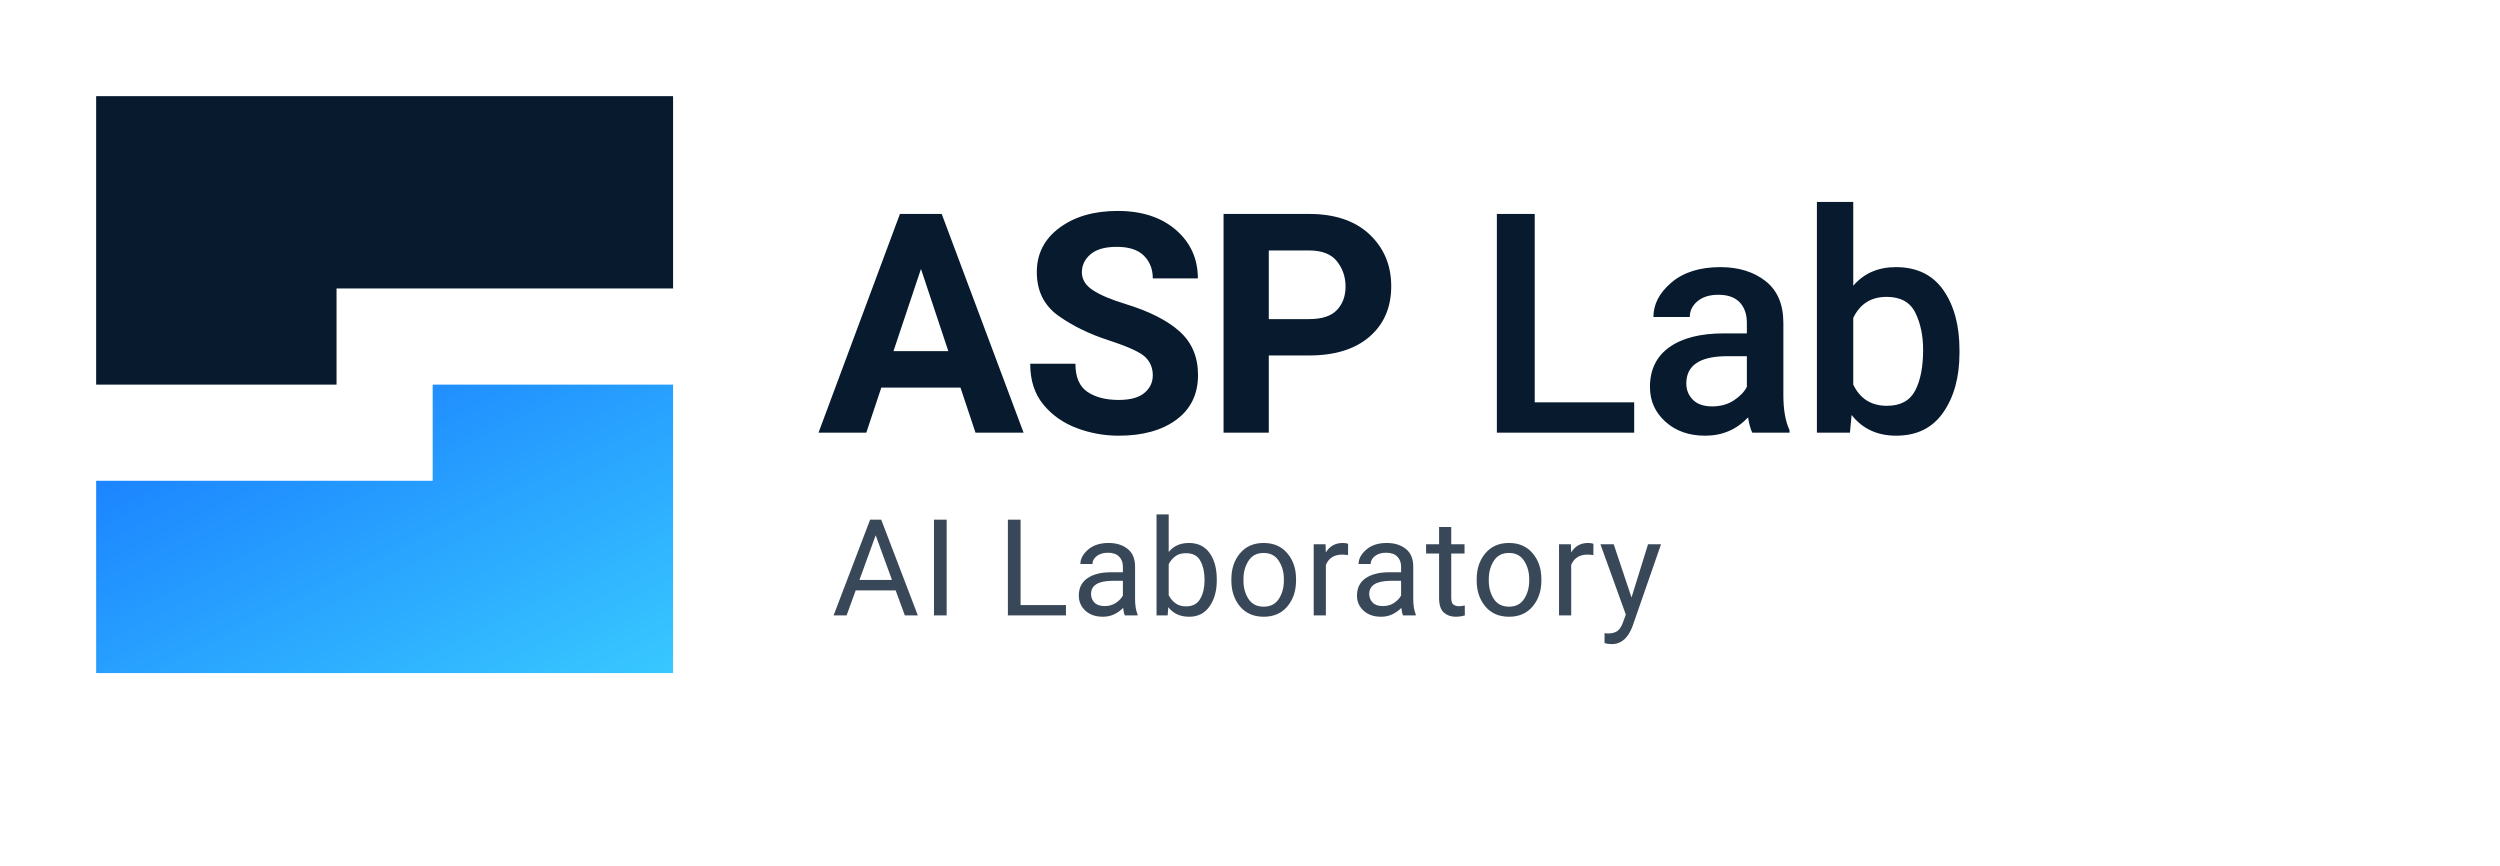
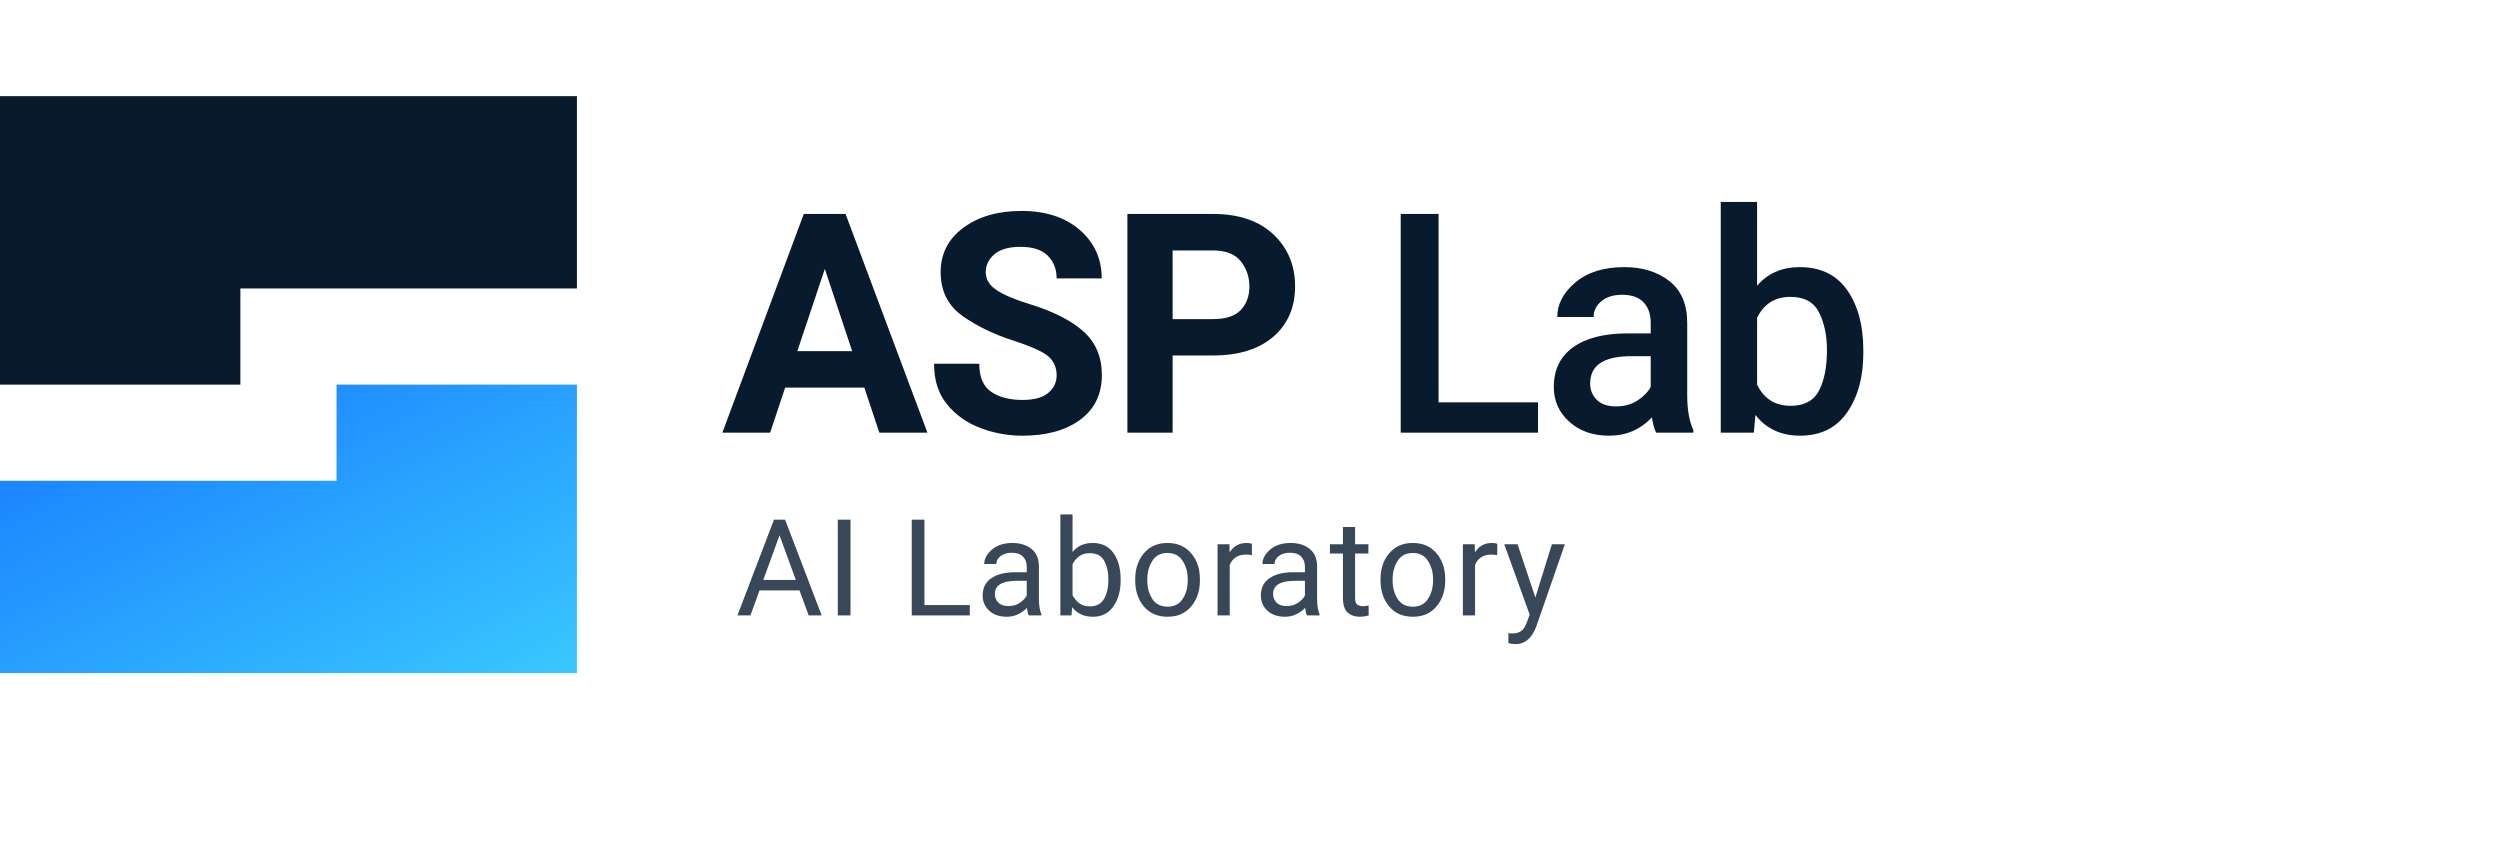
- <svg xmlns="http://www.w3.org/2000/svg" viewBox="0 0 520 180" width="520" height="180">
+ <svg xmlns="http://www.w3.org/2000/svg" viewBox="20 0 520 180" width="520" height="180">
  <defs>
    <linearGradient id="electricGradient" x1="0%" y1="0%" x2="100%" y2="100%">
      <stop offset="0%" stop-color="#1677FF" />
      <stop offset="100%" stop-color="#38C8FF" />
    </linearGradient>
  </defs>
  <g transform="translate(20, 20)">
    <path fill="#071A2E" d="M 0 0 H 120 V 40 H 50 V 60 H 0 Z" />
    <path fill="url(#electricGradient)" d="M 0 80 H 70 V 60 H 120 V 120 H 0 Z" />
    <text x="150" y="70" font-family="system-ui, -apple-system, BlinkMacSystemFont, 'Segoe UI', Roboto, sans-serif" font-size="64" font-weight="700" fill="#071A2E" letter-spacing="-1">
      ASP <tspan font-weight="500">Lab</tspan>
    </text>
    <text x="153" y="108" font-family="system-ui, -apple-system, BlinkMacSystemFont, 'Segoe UI', Roboto, sans-serif" font-size="28" font-weight="400" fill="#071A2E" opacity="0.8" letter-spacing="0.5">
      AI Laboratory
    </text>
  </g>
</svg>
